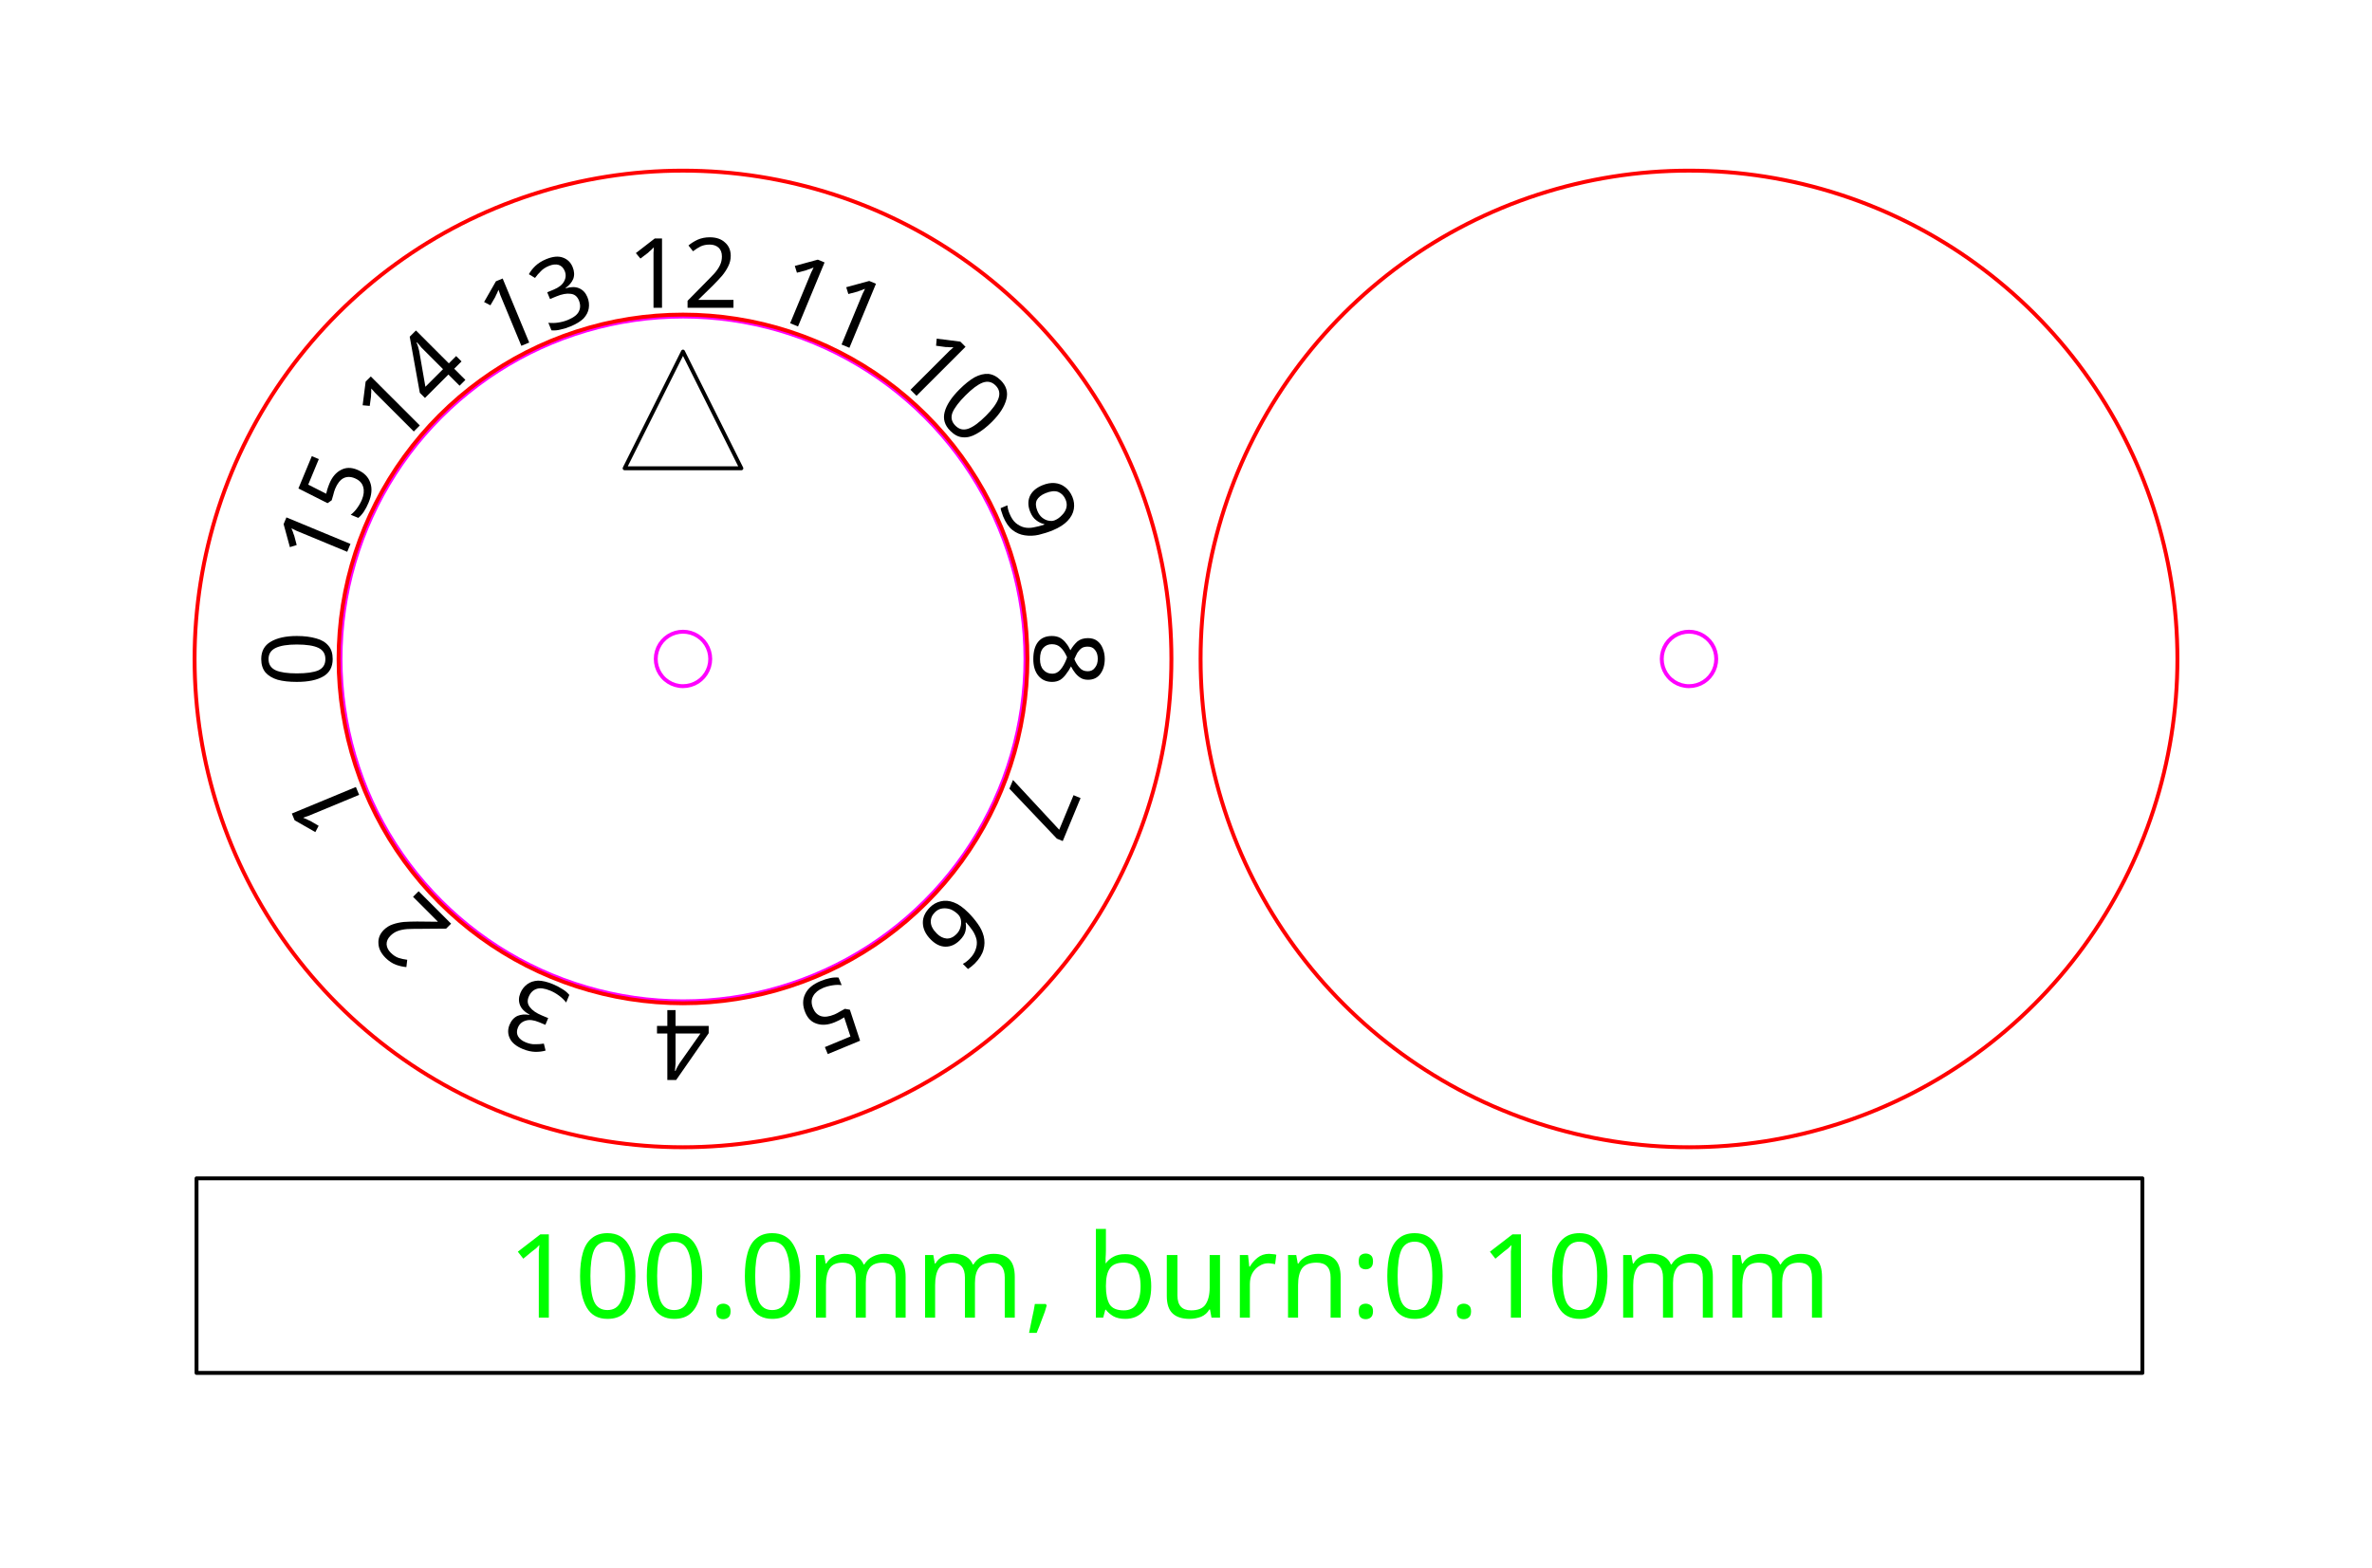
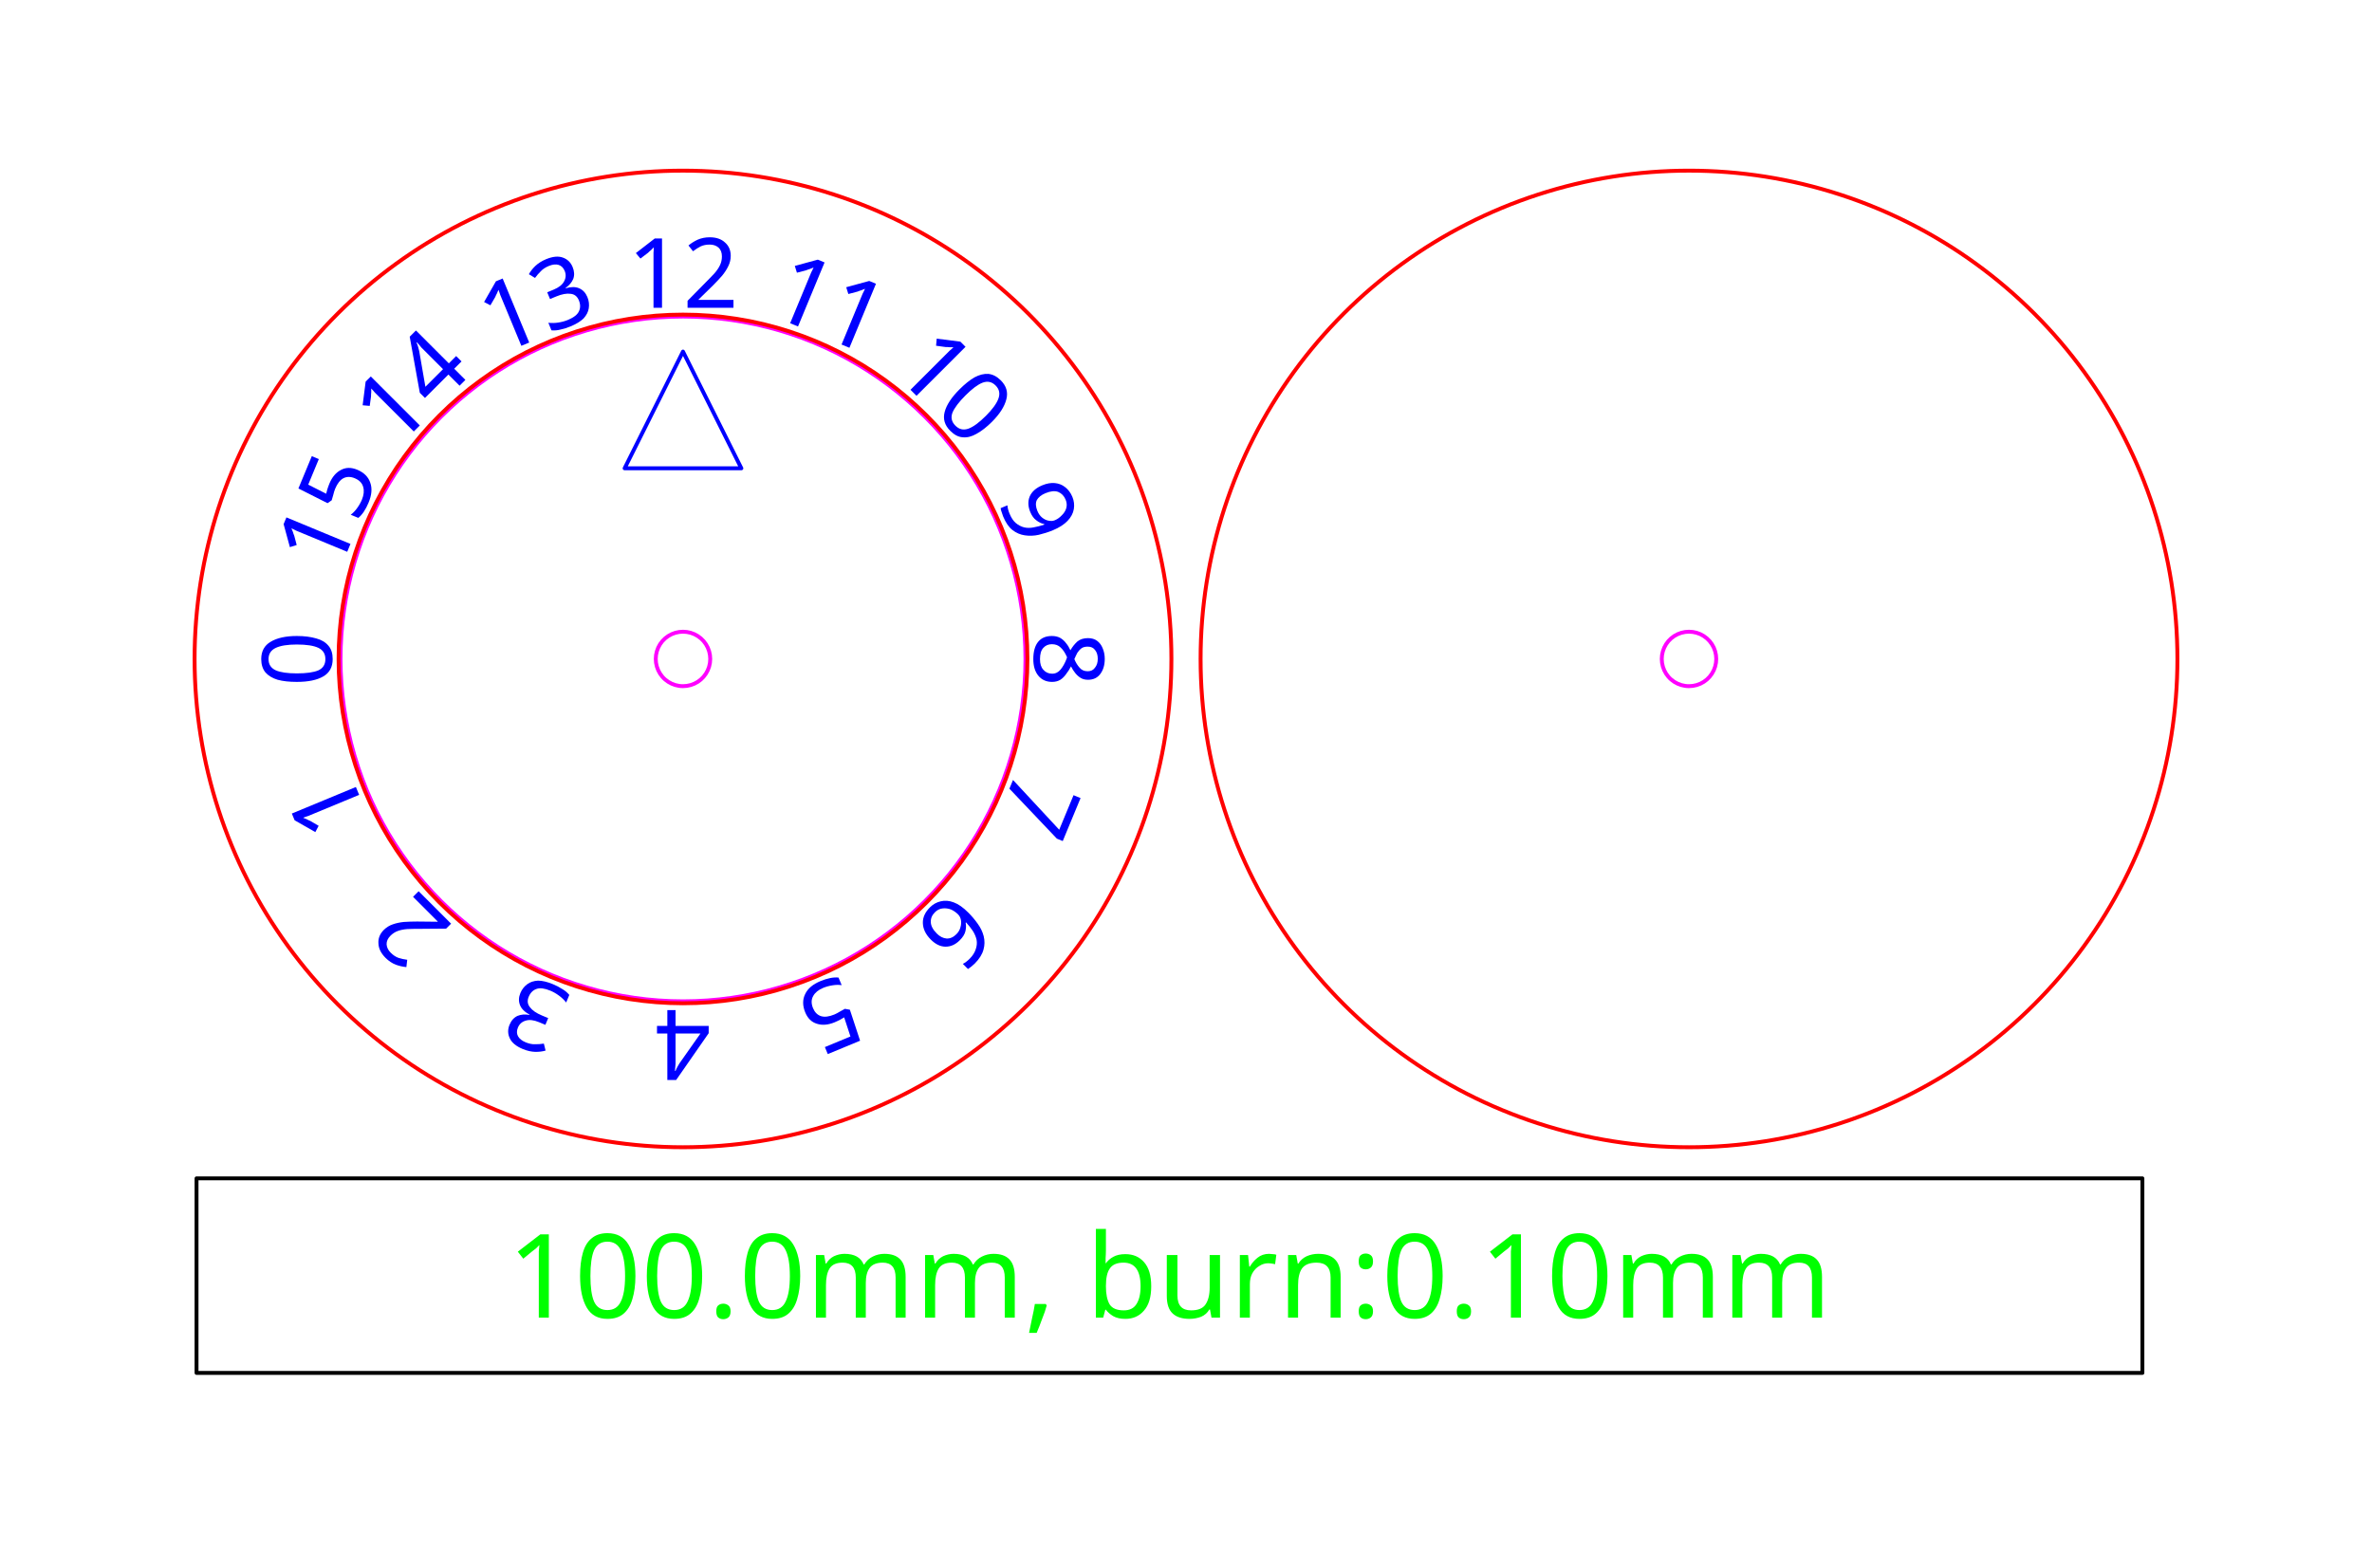
<svg xmlns="http://www.w3.org/2000/svg" height="80.57mm" viewBox="0.0 0.0 121.90 80.57" width="121.90mm">
  <g id="p-0" style="fill:none;stroke-linecap:round;stroke-linejoin:round;">
    <path d="M 10.100 70.572 H 110.100 V 60.572 H 10.100 V 70.572 Z" stroke="rgb(0,0,0)" stroke-width="0.20" />
    <text font-size="6px" style="font-family: sans-serif ; font-weight: normal; font-style: normal; fill: rgb(0,255,0)" text-anchor="middle" transform="matrix( 1.000 0.000 0.000 1.000 60.100 67.732 )">100.0mm, burn:0.10mm</text>
  </g>
  <g id="p-1" style="fill:none;stroke-linecap:round;stroke-linejoin:round;">
    <path d="M 60.200 33.872 C 60.200 28.571 58.522 23.406 55.406 19.118 C 52.291 14.830 47.897 11.638 42.856 10.000 C 37.815 8.362 32.385 8.362 27.344 10.000 C 22.303 11.638 17.909 14.830 14.794 19.118 C 11.678 23.406 10.000 28.571 10.000 33.872 C 10.000 39.172 11.678 44.337 14.794 48.625 C 17.909 52.913 22.303 56.105 27.344 57.743 C 32.385 59.381 37.815 59.381 42.856 57.743 C 47.897 56.105 52.291 52.913 55.406 48.625 C 58.522 44.337 60.200 39.172 60.200 33.872 Z" stroke="rgb(255,0,0)" stroke-width="0.20" />
    <path d="M 52.700 33.872 C 52.700 37.246 51.730 40.548 49.906 43.387 C 48.082 46.225 45.480 48.479 42.411 49.881 C 39.342 51.283 35.935 51.773 32.595 51.292 C 29.256 50.812 26.124 49.382 23.574 47.173 C 21.025 44.963 19.163 42.067 18.213 38.830 C 17.262 35.593 17.262 32.150 18.213 28.913 C 19.163 25.676 21.025 22.780 23.574 20.570 C 26.124 18.361 29.256 16.931 32.595 16.451 C 35.935 15.970 39.342 16.460 42.411 17.862 C 45.480 19.264 48.082 21.518 49.906 24.356 C 51.730 27.195 52.700 30.498 52.700 33.872 Z" stroke="rgb(255,0,255)" stroke-width="0.20" />
-     <text font-size="5.0px" style="font-family: sans-serif ; font-weight: normal; font-style: normal; fill: rgb(0,0,0)" text-anchor="middle" transform="matrix( 0.000 -1.000 1.000 0.000 17.050 33.872 )">0</text>
-     <text font-size="5.0px" style="font-family: sans-serif ; font-weight: normal; font-style: normal; fill: rgb(0,0,0)" text-anchor="middle" transform="matrix( -0.383 -0.924 0.924 -0.383 18.424 40.779 )">1</text>
-     <text font-size="5.0px" style="font-family: sans-serif ; font-weight: normal; font-style: normal; fill: rgb(0,0,0)" text-anchor="middle" transform="matrix( -0.707 -0.707 0.707 -0.707 22.337 46.635 )">2</text>
-     <text font-size="5.0px" style="font-family: sans-serif ; font-weight: normal; font-style: normal; fill: rgb(0,0,0)" text-anchor="middle" transform="matrix( -0.924 -0.383 0.383 -0.924 28.193 50.548 )">3</text>
-     <text font-size="5.0px" style="font-family: sans-serif ; font-weight: normal; font-style: normal; fill: rgb(0,0,0)" text-anchor="middle" transform="matrix( -1.000 0.000 -0.000 -1.000 35.100 51.922 )">4</text>
-     <text font-size="5.0px" style="font-family: sans-serif ; font-weight: normal; font-style: normal; fill: rgb(0,0,0)" text-anchor="middle" transform="matrix( -0.924 0.383 -0.383 -0.924 42.007 50.548 )">5</text>
-     <text font-size="5.0px" style="font-family: sans-serif ; font-weight: normal; font-style: normal; fill: rgb(0,0,0)" text-anchor="middle" transform="matrix( -0.707 0.707 -0.707 -0.707 47.863 46.635 )">6</text>
-     <text font-size="5.0px" style="font-family: sans-serif ; font-weight: normal; font-style: normal; fill: rgb(0,0,0)" text-anchor="middle" transform="matrix( -0.383 0.924 -0.924 -0.383 51.776 40.779 )">7</text>
-     <text font-size="5.0px" style="font-family: sans-serif ; font-weight: normal; font-style: normal; fill: rgb(0,0,0)" text-anchor="middle" transform="matrix( 0.000 1.000 -1.000 0.000 53.150 33.872 )">8</text>
-     <text font-size="5.0px" style="font-family: sans-serif ; font-weight: normal; font-style: normal; fill: rgb(0,0,0)" text-anchor="middle" transform="matrix( 0.383 0.924 -0.924 0.383 51.776 26.964 )">9</text>
-     <text font-size="5.0px" style="font-family: sans-serif ; font-weight: normal; font-style: normal; fill: rgb(0,0,0)" text-anchor="middle" transform="matrix( 0.707 0.707 -0.707 0.707 47.863 21.108 )">10</text>
-     <text font-size="5.0px" style="font-family: sans-serif ; font-weight: normal; font-style: normal; fill: rgb(0,0,0)" text-anchor="middle" transform="matrix( 0.924 0.383 -0.383 0.924 42.007 17.195 )">11</text>
-     <text font-size="5.0px" style="font-family: sans-serif ; font-weight: normal; font-style: normal; fill: rgb(0,0,0)" text-anchor="middle" transform="matrix( 1.000 0.000 0.000 1.000 35.100 15.822 )">12</text>
-     <text font-size="5.0px" style="font-family: sans-serif ; font-weight: normal; font-style: normal; fill: rgb(0,0,0)" text-anchor="middle" transform="matrix( 0.924 -0.383 0.383 0.924 28.193 17.195 )">13</text>
-     <text font-size="5.0px" style="font-family: sans-serif ; font-weight: normal; font-style: normal; fill: rgb(0,0,0)" text-anchor="middle" transform="matrix( 0.707 -0.707 0.707 0.707 22.337 21.108 )">14</text>
-     <text font-size="5.0px" style="font-family: sans-serif ; font-weight: normal; font-style: normal; fill: rgb(0,0,0)" text-anchor="middle" transform="matrix( 0.383 -0.924 0.924 0.383 18.424 26.964 )">15</text>
+     <text font-size="5.0px" style="font-family: sans-serif ; font-weight: normal; font-style: normal; fill: rgb(0,0,255)" text-anchor="middle" transform="matrix( 0.000 -1.000 1.000 0.000 17.050 33.872 )">0</text>
+     <text font-size="5.0px" style="font-family: sans-serif ; font-weight: normal; font-style: normal; fill: rgb(0,0,255)" text-anchor="middle" transform="matrix( -0.383 -0.924 0.924 -0.383 18.424 40.779 )">1</text>
+     <text font-size="5.0px" style="font-family: sans-serif ; font-weight: normal; font-style: normal; fill: rgb(0,0,255)" text-anchor="middle" transform="matrix( -0.707 -0.707 0.707 -0.707 22.337 46.635 )">2</text>
+     <text font-size="5.0px" style="font-family: sans-serif ; font-weight: normal; font-style: normal; fill: rgb(0,0,255)" text-anchor="middle" transform="matrix( -0.924 -0.383 0.383 -0.924 28.193 50.548 )">3</text>
+     <text font-size="5.0px" style="font-family: sans-serif ; font-weight: normal; font-style: normal; fill: rgb(0,0,255)" text-anchor="middle" transform="matrix( -1.000 0.000 -0.000 -1.000 35.100 51.922 )">4</text>
+     <text font-size="5.0px" style="font-family: sans-serif ; font-weight: normal; font-style: normal; fill: rgb(0,0,255)" text-anchor="middle" transform="matrix( -0.924 0.383 -0.383 -0.924 42.007 50.548 )">5</text>
+     <text font-size="5.0px" style="font-family: sans-serif ; font-weight: normal; font-style: normal; fill: rgb(0,0,255)" text-anchor="middle" transform="matrix( -0.707 0.707 -0.707 -0.707 47.863 46.635 )">6</text>
+     <text font-size="5.0px" style="font-family: sans-serif ; font-weight: normal; font-style: normal; fill: rgb(0,0,255)" text-anchor="middle" transform="matrix( -0.383 0.924 -0.924 -0.383 51.776 40.779 )">7</text>
+     <text font-size="5.0px" style="font-family: sans-serif ; font-weight: normal; font-style: normal; fill: rgb(0,0,255)" text-anchor="middle" transform="matrix( 0.000 1.000 -1.000 0.000 53.150 33.872 )">8</text>
+     <text font-size="5.0px" style="font-family: sans-serif ; font-weight: normal; font-style: normal; fill: rgb(0,0,255)" text-anchor="middle" transform="matrix( 0.383 0.924 -0.924 0.383 51.776 26.964 )">9</text>
+     <text font-size="5.0px" style="font-family: sans-serif ; font-weight: normal; font-style: normal; fill: rgb(0,0,255)" text-anchor="middle" transform="matrix( 0.707 0.707 -0.707 0.707 47.863 21.108 )">10</text>
+     <text font-size="5.0px" style="font-family: sans-serif ; font-weight: normal; font-style: normal; fill: rgb(0,0,255)" text-anchor="middle" transform="matrix( 0.924 0.383 -0.383 0.924 42.007 17.195 )">11</text>
+     <text font-size="5.0px" style="font-family: sans-serif ; font-weight: normal; font-style: normal; fill: rgb(0,0,255)" text-anchor="middle" transform="matrix( 1.000 0.000 0.000 1.000 35.100 15.822 )">12</text>
+     <text font-size="5.0px" style="font-family: sans-serif ; font-weight: normal; font-style: normal; fill: rgb(0,0,255)" text-anchor="middle" transform="matrix( 0.924 -0.383 0.383 0.924 28.193 17.195 )">13</text>
+     <text font-size="5.0px" style="font-family: sans-serif ; font-weight: normal; font-style: normal; fill: rgb(0,0,255)" text-anchor="middle" transform="matrix( 0.707 -0.707 0.707 0.707 22.337 21.108 )">14</text>
+     <text font-size="5.0px" style="font-family: sans-serif ; font-weight: normal; font-style: normal; fill: rgb(0,0,255)" text-anchor="middle" transform="matrix( 0.383 -0.924 0.924 0.383 18.424 26.964 )">15</text>
    <path d="M 52.800 33.872 C 52.800 30.134 51.617 26.492 49.420 23.468 C 47.223 20.444 44.125 18.193 40.570 17.038 C 37.015 15.883 33.185 15.883 29.630 17.038 C 26.075 18.193 22.977 20.444 20.780 23.468 C 18.583 26.492 17.400 30.134 17.400 33.872 C 17.400 37.609 18.583 41.251 20.780 44.275 C 22.977 47.299 26.075 49.550 29.630 50.705 C 33.185 51.860 37.015 51.860 40.570 50.705 C 44.125 49.550 47.223 47.299 49.420 44.275 C 51.617 41.251 52.800 37.609 52.800 33.872 Z" stroke="rgb(255,0,0)" stroke-width="0.20" />
    <path d="M 36.500 33.872 C 36.500 34.140 36.423 34.403 36.278 34.628 C 36.133 34.854 35.926 35.034 35.682 35.145 C 35.437 35.256 35.166 35.295 34.901 35.257 C 34.635 35.219 34.386 35.105 34.183 34.930 C 33.980 34.754 33.832 34.523 33.757 34.266 C 33.681 34.008 33.681 33.735 33.757 33.477 C 33.832 33.220 33.980 32.989 34.183 32.813 C 34.386 32.638 34.635 32.524 34.901 32.486 C 35.166 32.448 35.437 32.487 35.682 32.598 C 35.926 32.710 36.133 32.889 36.278 33.115 C 36.423 33.340 36.500 33.603 36.500 33.872 Z" stroke="rgb(255,0,255)" stroke-width="0.20" />
-     <path d="M 35.100 18.072 L 38.100 24.072 H 32.100 L 35.100 18.072 Z" stroke="rgb(0,0,0)" stroke-width="0.20" />
+     <path d="M 35.100 18.072 L 38.100 24.072 H 32.100 L 35.100 18.072 Z" stroke="rgb(0,0,255)" stroke-width="0.20" />
    <path d="M 111.900 33.872 C 111.900 28.571 110.222 23.406 107.106 19.118 C 103.991 14.830 99.597 11.638 94.556 10.000 C 89.515 8.362 84.085 8.362 79.044 10.000 C 74.003 11.638 69.609 14.830 66.494 19.118 C 63.378 23.406 61.700 28.571 61.700 33.872 C 61.700 39.172 63.378 44.337 66.494 48.625 C 69.609 52.913 74.003 56.105 79.044 57.743 C 84.085 59.381 89.515 59.381 94.556 57.743 C 99.597 56.105 103.991 52.913 107.106 48.625 C 110.222 44.337 111.900 39.172 111.900 33.872 Z" stroke="rgb(255,0,0)" stroke-width="0.20" />
    <path d="M 88.200 33.872 C 88.200 34.140 88.123 34.403 87.978 34.628 C 87.833 34.854 87.626 35.034 87.382 35.145 C 87.137 35.256 86.866 35.295 86.601 35.257 C 86.335 35.219 86.086 35.105 85.883 34.930 C 85.680 34.754 85.532 34.523 85.457 34.266 C 85.381 34.008 85.381 33.735 85.457 33.477 C 85.532 33.220 85.680 32.989 85.883 32.813 C 86.086 32.638 86.335 32.524 86.601 32.486 C 86.866 32.448 87.137 32.487 87.382 32.598 C 87.626 32.710 87.833 32.889 87.978 33.115 C 88.123 33.340 88.200 33.603 88.200 33.872 Z" stroke="rgb(255,0,255)" stroke-width="0.20" />
  </g>
</svg>
